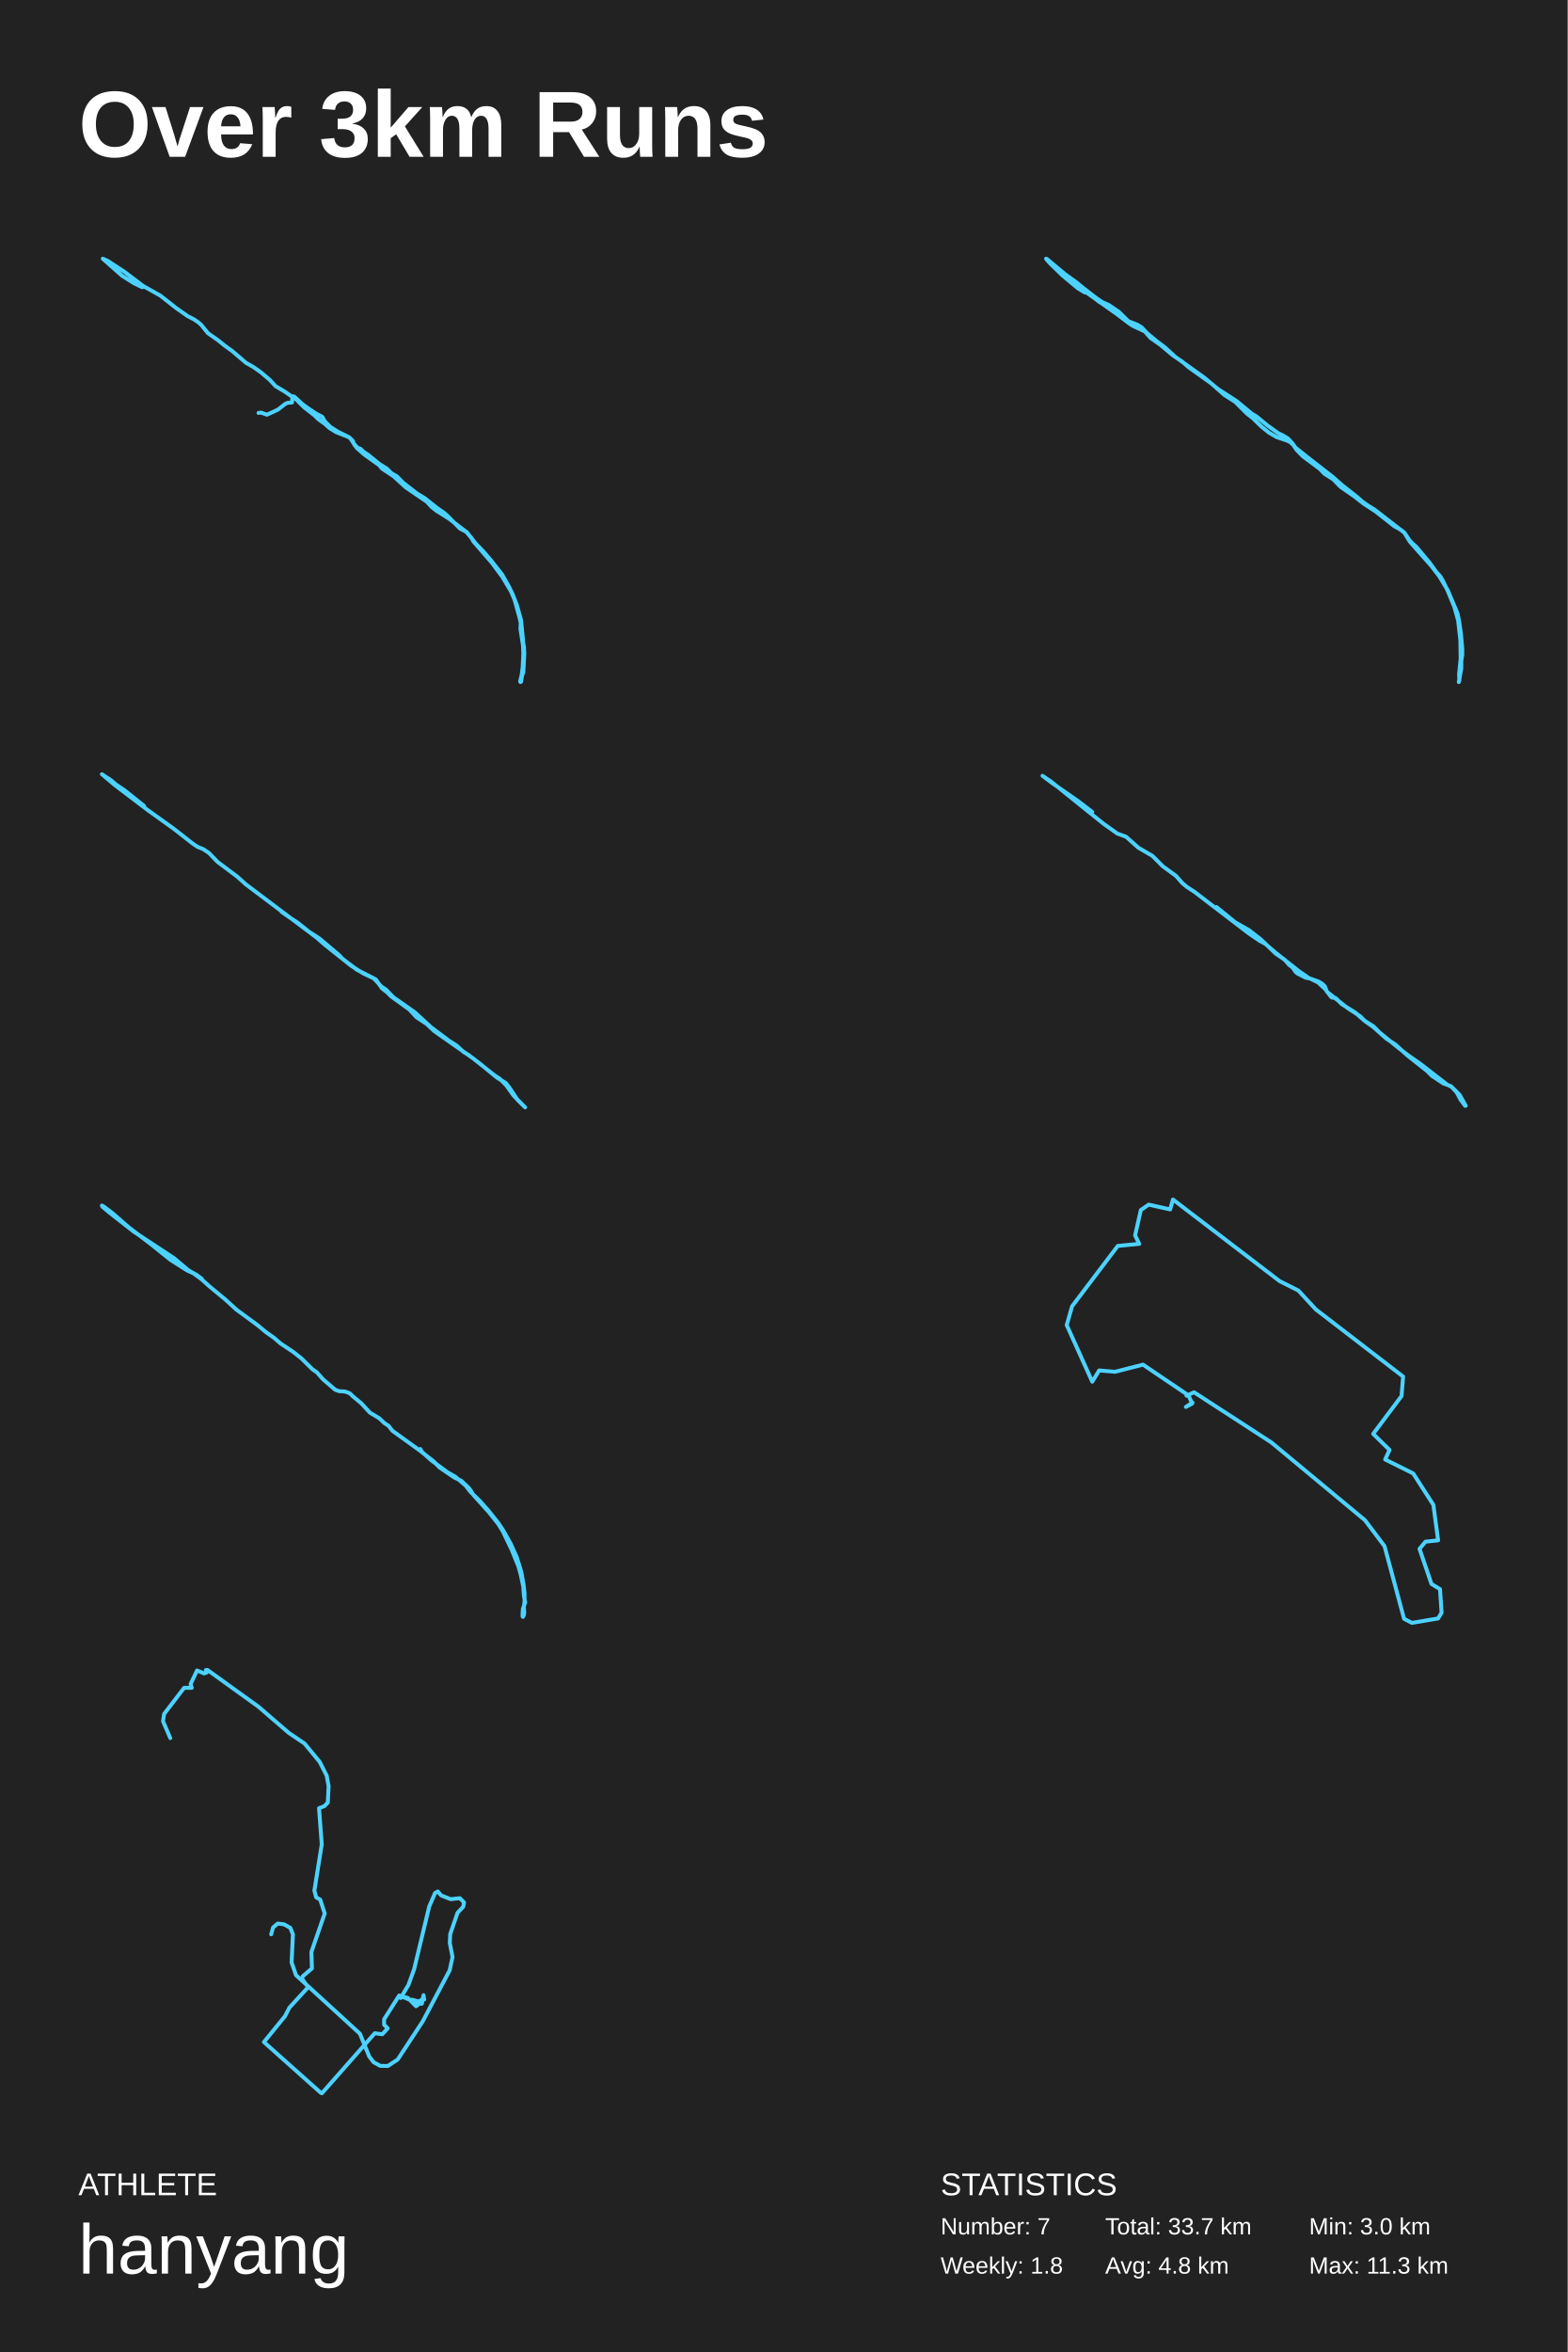
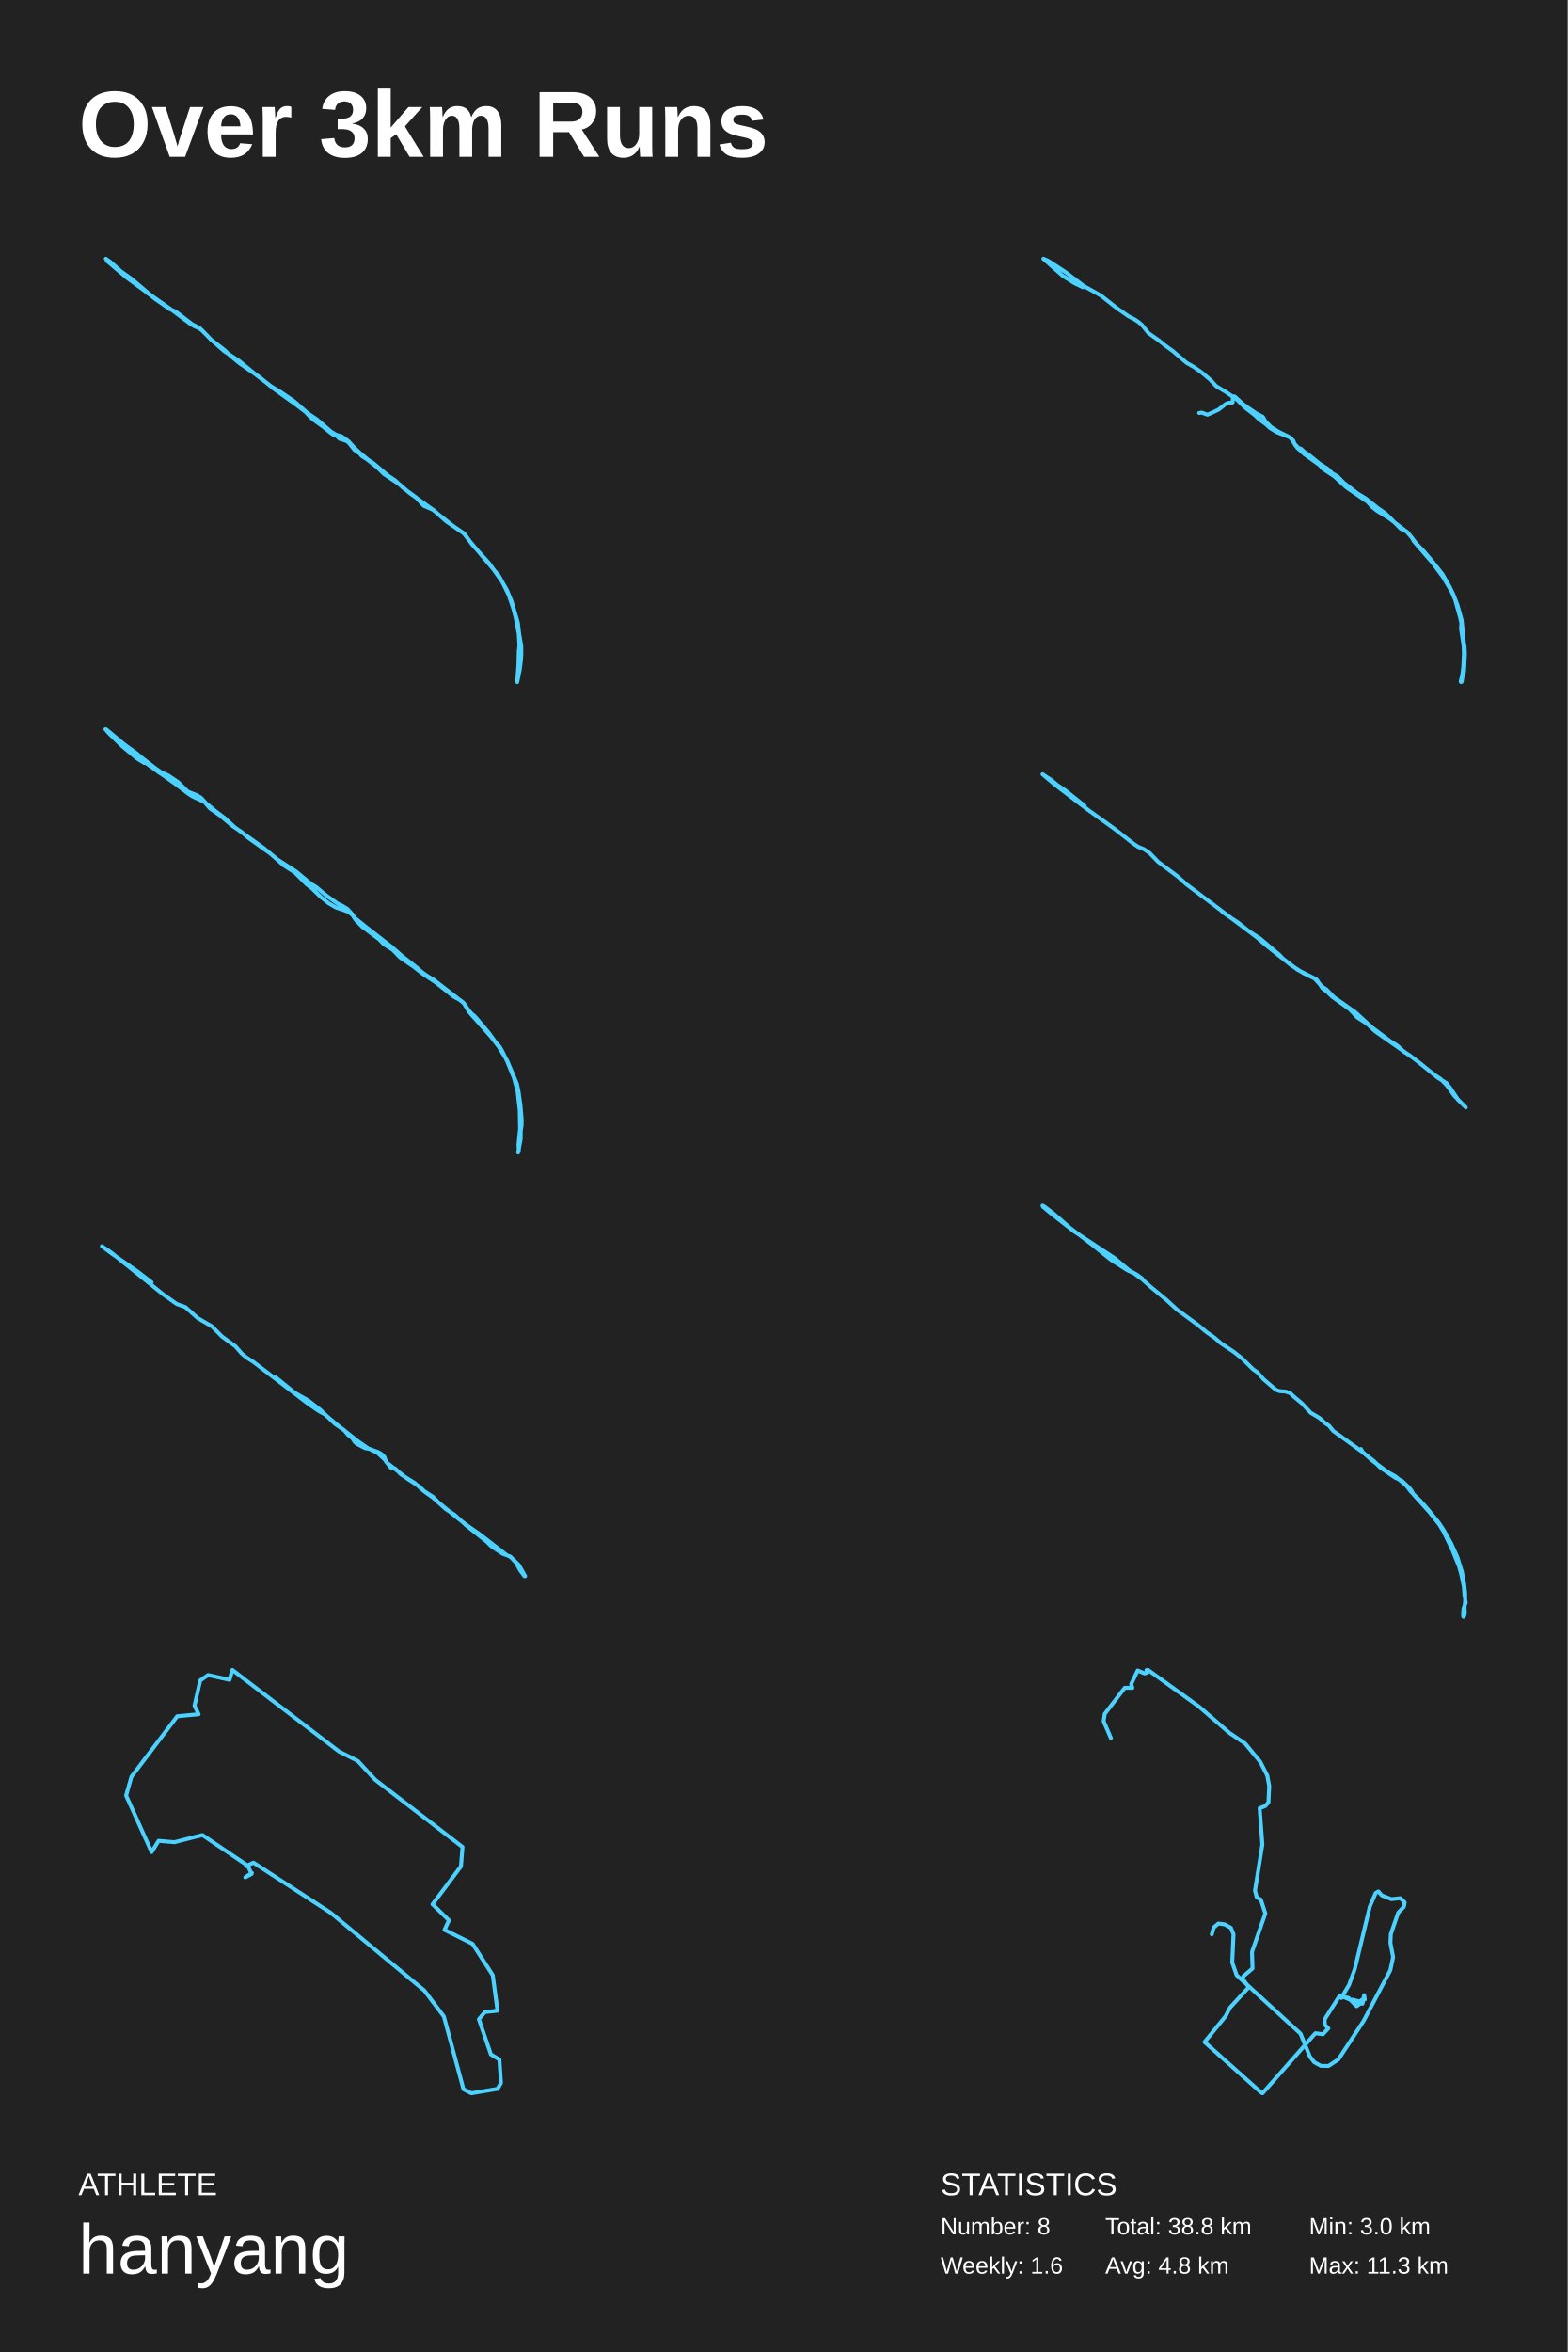
<svg xmlns="http://www.w3.org/2000/svg" baseProfile="full" height="300mm" version="1.1" viewBox="0,0,200,300" width="200mm">
  <defs />
  <rect fill="#222222" height="300" width="200" x="0" y="0" />
  <text fill="#FFFFFF" style="font-size:12px; font-family:Arial; font-weight:bold;" x="10" y="20">Over 3km Runs</text>
  <text fill="#FFFFFF" style="font-size:4px; font-family:Arial" x="10" y="280">ATHLETE</text>
  <text fill="#FFFFFF" style="font-size:9px; font-family:Arial" x="10" y="290">hanyang</text>
  <text fill="#FFFFFF" style="font-size:4px; font-family:Arial" x="120" y="280">STATISTICS</text>
-   <text fill="#FFFFFF" style="font-size:3px; font-family:Arial" x="120" y="285">Number: 7</text>
-   <text fill="#FFFFFF" style="font-size:3px; font-family:Arial" x="120" y="290">Weekly: 1.8</text>
-   <text fill="#FFFFFF" style="font-size:3px; font-family:Arial" x="141" y="285">Total: 33.7 km</text>
+   <text fill="#FFFFFF" style="font-size:3px; font-family:Arial" x="120" y="285">Number: 8</text>
+   <text fill="#FFFFFF" style="font-size:3px; font-family:Arial" x="120" y="290">Weekly: 1.6</text>
+   <text fill="#FFFFFF" style="font-size:3px; font-family:Arial" x="141" y="285">Total: 38.8 km</text>
  <text fill="#FFFFFF" style="font-size:3px; font-family:Arial" x="141" y="290">Avg: 4.8 km</text>
  <text fill="#FFFFFF" style="font-size:3px; font-family:Arial" x="167" y="285">Min: 3.0 km</text>
  <text fill="#FFFFFF" style="font-size:3px; font-family:Arial" x="167" y="290">Max: 11.3 km</text>
-   <polyline fill="none" points="18.162,36.642 17.054,36.109 15.576,35.176 13.113,33.0 13.729,33.266 15.904,34.688 18.244,36.464 20.461,37.707 22.431,39.262 23.95,40.328 24.73,40.727 25.264,41.083 25.674,41.438 26.536,42.504 27.809,43.392 28.63,44.058 29.615,44.768 31.38,46.278 32.324,46.811 33.268,47.477 34.417,48.454 35.156,49.254 36.347,49.964 37.824,50.986 38.81,51.963 40.123,52.984 40.616,53.473 41.478,54.094 42.011,54.583 42.873,55.116 44.556,55.782 45.008,56.226 45.172,56.67 45.542,57.158 46.445,57.958 48.374,59.334 48.743,59.779 50.221,60.756 51.781,62.177 54.449,63.997 55.065,64.663 55.681,65.152 57.24,66.129 59.457,67.816 60.155,68.616 60.36,69.015 60.853,69.593 62.741,71.769 64.096,73.589 65.204,75.454 65.655,76.52 66.271,78.74 66.435,79.451 66.394,80.206 66.723,82.337 66.764,83.359 66.682,85.091 66.558,86.067 66.353,86.911 66.394,87.0 66.476,86.956 66.6,86.201 66.764,85.712 66.805,85.002 66.887,83.403 66.846,82.515 66.764,82.071 66.476,79.096 65.943,77.186 65.409,75.81 64.958,74.877 64.055,73.278 62.659,71.502 61.633,70.303 60.689,69.326 59.539,67.861 58.677,67.417 57.158,65.862 56.666,65.418 55.763,64.797 54.203,63.553 53.177,62.932 51.412,61.555 50.632,60.756 49.934,60.356 49.359,59.779 48.374,59.157 46.896,57.958 46.404,57.647 45.993,57.247 45.624,57.114 45.172,56.626 44.762,56.004 44.474,55.737 43.12,55.071 42.135,54.45 41.437,53.739 41.108,53.162 40.328,52.762 39.343,52.096 38.604,51.563 37.537,50.586 37.332,50.542 37.291,50.675 37.25,51.341 36.675,51.385 36.388,51.519 35.485,52.229 35.033,52.451 34.048,52.895 33.309,52.629 32.981,52.673" stroke="#4dd2ff" stroke-linecap="round" stroke-linejoin="round" stroke-width="0.5" />
-   <polyline fill="none" points="138.406,37.315 137.48,36.748 135.546,35.136 133.935,33.567 133.491,33.044 134.499,33.828 135.385,34.7 136.513,35.528 138.729,37.402 142.475,40.061 144.087,41.281 144.57,41.586 146.061,42.284 146.786,43.112 148.035,43.983 149.646,45.335 150.815,46.119 151.661,46.86 154.481,48.865 156.213,50.39 157.583,51.262 159.114,52.787 159.799,53.31 160.967,54.444 161.893,55.185 162.86,55.751 164.029,56.143 164.552,56.361 164.955,56.71 165.398,57.364 166.204,58.192 168.42,59.848 168.944,60.415 170.112,61.156 171.039,62.114 172.811,63.335 173.979,64.25 175.51,65.252 177.887,67.126 178.693,67.562 179.136,67.911 179.861,69.088 182.601,72.182 183.608,73.49 184.696,75.276 185.945,78.24 186.146,79.199 186.388,80.899 186.549,82.729 186.549,83.513 186.428,84.298 186.428,85.257 186.106,87.0 186.186,86.782 186.146,85.998 186.347,83.993 186.307,81.639 186.025,79.155 185.542,77.412 184.696,75.364 184.091,74.1 183.729,73.49 183.245,72.967 182.399,71.79 180.828,69.916 180.546,69.611 180.224,69.349 179.821,68.913 179.176,67.955 175.349,64.991 174.503,64.468 173.818,63.988 173.174,63.422 171.24,61.896 169.951,60.763 166.808,58.323 165.237,57.059 164.915,56.579 164.311,55.926 163.666,55.533 163.102,55.272 161.692,54.269 160.322,53.136 159.678,52.744 157.784,51.175 155.367,49.606 153.635,48.168 149.928,45.509 148.599,44.289 147.551,43.504 146.343,42.502 145.658,41.761 145.094,41.412 143.966,40.976 142.717,39.756 141.428,38.884 140.622,38.535 139.857,38.012 138.165,36.705 137.319,36.007 135.868,34.961 133.572,33.044 133.451,33.0 133.773,33.392 134.499,33.872 136.11,35.354 140.34,38.579" stroke="#4dd2ff" stroke-linecap="round" stroke-linejoin="round" stroke-width="0.5" />
-   <polyline fill="none" points="18.377,102.795 15.916,100.823 14.823,100.083 14.185,99.541 13.0,98.752 14.641,100.132 18.924,103.386 22.159,105.703 24.62,107.626 25.213,108.02 25.942,108.316 26.671,108.809 27.765,109.943 30.271,111.817 31.365,112.803 40.342,119.557 41.481,120.543 44.762,123.155 46.311,124.141 47.952,124.93 48.727,126.064 49.365,126.557 49.911,127.099 52.235,128.776 53.147,129.762 54.423,130.6 55.425,131.536 60.347,134.987 63.081,137.156 63.765,137.6 64.585,138.438 65.542,139.769 67.0,141.248 66.043,140.311 64.995,138.734 64.539,138.142 63.4,137.452 61.304,135.727 59.754,134.544 59.162,134.198 58.251,133.36 57.248,132.719 55.015,131.043 52.919,129.121 50.185,127.198 49.228,126.212 48.635,125.818 47.678,124.782 45.537,123.698 43.668,122.268 43.258,121.824 40.752,119.705 39.385,118.817 37.972,117.683 36.833,116.944 35.922,116.303" stroke="#4dd2ff" stroke-linecap="round" stroke-linejoin="round" stroke-width="0.5" />
-   <polyline fill="none" points="139.345,103.566 137.585,102.214 134.204,99.859 133.0,98.957 134.111,99.708 140.78,105.069 142.54,106.322 143.652,106.723 145.226,108.126 147.033,109.178 148.329,110.481 150.043,111.733 150.83,112.635 151.432,113.136 152.358,113.737 159.305,119.048 160.695,120 161.436,120.401 162.779,121.554 165.696,123.858 166.993,124.76 168.244,125.211 168.66,125.462 169.031,125.812 169.262,126.464 169.494,126.664 171.902,128.568 173.523,129.62 174.172,130.271 175.237,131.023 176.858,132.476 178.015,133.227 179.497,134.58 182.091,136.634 182.693,137.236 184.129,138.187 184.823,138.438 185.194,138.638 185.842,139.34 186.352,140.292 186.768,140.843 186.907,141.043 187.0,141.043 186.213,139.64 185.101,138.538 184.684,138.388 181.257,135.732 179.683,134.63 178.432,133.678 175.978,131.674 175.237,130.923 173.986,130.121 172.921,129.169 171.161,128.067 170.467,127.365 170.328,127.265 170.003,127.265 169.818,127.165 169.077,126.163 168.151,125.311 167.132,124.81 166.576,124.71 165.511,124.159 165.28,123.958 164.909,123.407 164.446,123.057 163.89,122.405 162.779,121.654 160.834,119.8 159.352,118.648 157.592,117.645 155.184,115.691" stroke="#4dd2ff" stroke-linecap="round" stroke-linejoin="round" stroke-width="0.5" />
-   <polyline fill="none" points="25.73,163.096 25.073,162.608 24.046,162.03 22.198,160.475 17.065,157.099 13.944,154.655 13.041,153.9 13.0,153.767 13.246,153.9 14.355,154.744 16.449,156.566 19.201,158.654 21.747,160.697 23.841,162.03 24.703,162.43 25.73,163.185 26.716,164.074 28.81,165.807 30.165,167.05 32.834,169.005 33.902,169.894 34.97,170.649 35.791,171.36 37.392,172.426 38.46,173.27 39.856,174.647 40.431,175.047 41.211,175.936 42.772,177.268 43.265,177.446 44.004,177.491 44.62,177.713 45.03,178.112 46.098,179.001 47.207,180.2 47.823,180.556 48.398,180.911 49.055,181.533 49.548,181.844 50.081,182.511 53.531,184.998 55.297,186.376 56.077,187.175 57.966,188.464 58.828,188.863 59.732,189.707 60.019,190.063 60.389,190.685 62.36,192.862 63.592,194.416 64.167,195.349 65.275,197.659 66.138,199.792 66.425,200.813 66.754,202.368 66.836,203.523 67.0,204.412 66.713,205.167 66.671,205.744 66.671,206.189 66.713,206.233 66.836,206.011 66.877,205.7 66.836,204.945 66.918,204.234 66.918,203.212 66.795,202.102 66.507,200.503 65.932,198.637 65.152,196.904 64.208,195.216 63.592,194.283 62.278,192.639 61.169,191.396 60.019,190.285 59.403,189.485 58.048,188.33 57.103,187.797 55.05,186.287 53.859,185.221 53.613,184.821" stroke="#4dd2ff" stroke-linecap="round" stroke-linejoin="round" stroke-width="0.5" />
-   <polyline fill="none" points="151.372,178.021 152.338,177.586 162.192,183.982 174.138,193.903 176.632,197.21 179.126,206.478 180.131,207.0 183.47,206.434 183.912,205.695 183.711,202.692 182.625,202.04 181.097,197.558 181.861,196.644 183.47,196.47 182.866,191.945 180.292,187.942 176.712,186.158 177.276,184.939 175.184,182.894 178.804,178.064 179.005,175.584 167.863,167.012 165.651,164.618 163.238,163.4 149.643,153.0 149.281,154.262 146.546,153.653 145.54,154.349 144.816,157.569 145.339,158.657 142.604,158.918 136.772,166.62 136.088,169.013 139.346,176.237 140.231,174.801 142.242,174.975 145.822,174.061 151.614,177.977 152.096,179.022 151.292,179.457 152.137,178.891" stroke="#4dd2ff" stroke-linecap="round" stroke-linejoin="round" stroke-width="0.5" />
-   <polyline fill="none" points="21.724,221.694 20.8,219.552 20.932,218.624 23.489,215.285 24.463,215.285 24.315,214.803 25.14,213.071 26.031,213.446 26.361,213.339 26.262,213.018 26.46,213.0 32.978,217.695 36.823,221.016 38.853,222.391 40.784,224.729 41.675,226.479 41.923,227.818 41.823,229.906 41.394,230.371 40.701,230.638 41.048,235.262 40.107,241.153 40.338,242.01 40.85,242.295 41.427,244.063 39.728,248.972 39.794,251.078 38.622,252.078 38.54,252.417 39.315,253.47 36.922,256.076 36.361,257.165 33.671,260.467 40.916,266.929 41.064,267.0 47.814,259.343 48.771,259.467 49.464,258.718 49.002,258.254 49.002,257.558 50.933,254.523 52.616,255.219 52.566,255.059 53.606,255.344 52.847,255.683 53.986,254.934 54.118,255.041 54.035,254.487 53.87,255.219 53.359,255.54 53.326,255.362 53.87,255.362 52.831,255.469 53.854,255.398 53.821,255.576 53.177,255.54 53.392,255.469 53.111,255.576 53.342,255.487 53.326,255.719 53.078,255.897 52.022,254.826 51.345,254.684 51.114,254.844 52.104,253.184 52.831,251.185 54.761,243.17 55.504,241.456 55.85,241.26 56.279,241.76 57.501,242.242 58.656,242.117 59.2,242.652 59.101,243.206 58.375,243.973 57.435,246.705 57.385,247.829 57.732,249.632 57.369,251.31 53.953,257.79 50.735,262.698 49.481,263.519 48.507,263.502 47.665,263.037 47.104,262.306 45.916,259.396 37.764,251.935 37.203,250.31 37.368,246.722 37.038,245.901 36.246,245.455 35.437,245.348 34.843,245.848 34.596,246.722" stroke="#4dd2ff" stroke-linecap="round" stroke-linejoin="round" stroke-width="0.5" />
+   <polyline fill="none" points="18.674,37.254 16.186,35.431 13.618,33.26 18.072,36.777 18.874,37.428 22.004,39.598 24.331,41.335 24.853,41.639 25.375,41.856 25.856,42.203 26.939,43.332 28.625,44.634 29.387,45.372 30.551,46.327 33.119,48.107 34.924,49.583 37.773,51.623 38.977,52.534 39.539,53.142 39.98,53.533 41.304,54.488 42.147,55.182 42.588,55.486 42.909,55.573 43.31,55.964 44.153,56.224 44.474,56.441 45.236,57.396 45.878,57.83 46.159,58.177 46.801,58.568 48.165,59.653 49.008,60.478 50.974,61.78 52.178,62.822 55.388,65.123 55.869,65.557 57.795,67.076 59.24,68.075 60.283,69.507 62.41,71.851 63.975,74.065 64.657,75.237 65.258,76.669 66.061,79.404 66.221,80.749 66.502,82.399 66.502,83.484 66.462,84.179 66.302,85.437 65.981,87.0 66.141,84.786 66.181,83.093 66.262,82.355 66.181,80.836 65.78,78.753 65.459,77.537 64.897,75.888 64.135,74.325 63.654,73.457 60.002,69.116 59.16,68.031 56.953,66.512 55.267,65.036 54.064,64.515 53.061,63.43 51.456,62.258 50.452,61.303 49.489,60.652 47.644,59.089 47.042,58.698 46.079,57.917 45.236,57.136 44.434,56.267 43.591,55.66 42.869,55.443 42.227,55.052 40.421,53.489 39.258,52.708 37.532,51.189 35.887,50.06 34.603,49.279 32.878,47.976 30.43,45.98 28.625,44.807 26.939,43.332 25.495,41.856 24.492,41.335 22.445,39.772 21.884,39.512 19.235,37.645 16.708,35.518 15.424,34.606 14.059,33.391 13.498,33.0 13.979,33.347 15.905,35.084 17.951,36.603 19.717,38.079 21.723,39.468" stroke="#4dd2ff" stroke-linecap="round" stroke-linejoin="round" stroke-width="0.5" />
+   <polyline fill="none" points="138.162,36.642 137.054,36.109 135.576,35.176 133.113,33.0 133.729,33.266 135.904,34.688 138.244,36.464 140.461,37.707 142.431,39.262 143.95,40.328 144.73,40.727 145.264,41.083 145.674,41.438 146.536,42.504 147.809,43.392 148.63,44.058 149.615,44.768 151.38,46.278 152.324,46.811 153.268,47.477 154.417,48.454 155.156,49.254 156.347,49.964 157.824,50.986 158.81,51.963 160.123,52.984 160.616,53.473 161.478,54.094 162.011,54.583 162.873,55.116 164.556,55.782 165.008,56.226 165.172,56.67 165.542,57.158 166.445,57.958 168.374,59.334 168.743,59.779 170.221,60.756 171.781,62.177 174.449,63.997 175.065,64.663 175.681,65.152 177.24,66.129 179.457,67.816 180.155,68.616 180.36,69.015 180.853,69.593 182.741,71.769 184.096,73.589 185.204,75.454 185.655,76.52 186.271,78.74 186.435,79.451 186.394,80.206 186.723,82.337 186.764,83.359 186.682,85.091 186.558,86.067 186.353,86.911 186.394,87.0 186.476,86.956 186.6,86.201 186.764,85.712 186.805,85.002 186.887,83.403 186.846,82.515 186.764,82.071 186.476,79.096 185.943,77.186 185.409,75.81 184.958,74.877 184.055,73.278 182.659,71.502 181.633,70.303 180.689,69.326 179.539,67.861 178.677,67.417 177.158,65.862 176.666,65.418 175.763,64.797 174.203,63.553 173.177,62.932 171.412,61.555 170.632,60.756 169.934,60.356 169.359,59.779 168.374,59.157 166.896,57.958 166.404,57.647 165.993,57.247 165.624,57.114 165.172,56.626 164.762,56.004 164.474,55.737 163.12,55.071 162.135,54.45 161.437,53.739 161.108,53.162 160.328,52.762 159.343,52.096 158.604,51.563 157.537,50.586 157.332,50.542 157.291,50.675 157.25,51.341 156.675,51.385 156.388,51.519 155.485,52.229 155.033,52.451 154.048,52.895 153.309,52.629 152.981,52.673" stroke="#4dd2ff" stroke-linecap="round" stroke-linejoin="round" stroke-width="0.5" />
+   <polyline fill="none" points="18.406,97.315 17.48,96.748 15.546,95.136 13.935,93.567 13.491,93.044 14.499,93.828 15.385,94.7 16.513,95.528 18.729,97.402 22.475,100.061 24.087,101.281 24.57,101.586 26.061,102.284 26.786,103.112 28.035,103.983 29.646,105.335 30.815,106.119 31.661,106.86 34.481,108.865 36.213,110.39 37.583,111.262 39.114,112.787 39.799,113.31 40.967,114.444 41.893,115.185 42.86,115.751 44.029,116.143 44.552,116.361 44.955,116.71 45.398,117.364 46.204,118.192 48.42,119.848 48.944,120.415 50.112,121.156 51.039,122.114 52.811,123.335 53.979,124.25 55.51,125.252 57.887,127.126 58.693,127.562 59.136,127.911 59.861,129.088 62.601,132.182 63.608,133.49 64.696,135.276 65.945,138.24 66.146,139.199 66.388,140.899 66.549,142.729 66.549,143.513 66.428,144.298 66.428,145.257 66.106,147.0 66.186,146.782 66.146,145.998 66.347,143.993 66.307,141.639 66.025,139.155 65.542,137.412 64.696,135.364 64.091,134.1 63.729,133.49 63.245,132.967 62.399,131.79 60.828,129.916 60.546,129.611 60.224,129.349 59.821,128.913 59.176,127.955 55.349,124.991 54.503,124.468 53.818,123.988 53.174,123.422 51.24,121.896 49.951,120.763 46.808,118.323 45.237,117.059 44.915,116.579 44.311,115.926 43.666,115.533 43.102,115.272 41.692,114.269 40.322,113.136 39.678,112.744 37.784,111.175 35.367,109.606 33.635,108.168 29.928,105.509 28.599,104.289 27.551,103.504 26.343,102.502 25.658,101.761 25.094,101.412 23.966,100.976 22.717,99.756 21.428,98.884 20.622,98.535 19.857,98.012 18.165,96.705 17.319,96.007 15.868,94.961 13.572,93.044 13.451,93.0 13.773,93.392 14.499,93.872 16.11,95.354 20.34,98.579" stroke="#4dd2ff" stroke-linecap="round" stroke-linejoin="round" stroke-width="0.5" />
+   <polyline fill="none" points="138.377,102.795 135.916,100.823 134.823,100.083 134.185,99.541 133.0,98.752 134.641,100.132 138.924,103.386 142.159,105.703 144.62,107.626 145.213,108.02 145.942,108.316 146.671,108.809 147.765,109.943 150.271,111.817 151.365,112.803 160.342,119.557 161.481,120.543 164.762,123.155 166.311,124.141 167.952,124.93 168.727,126.064 169.365,126.557 169.911,127.099 172.235,128.776 173.147,129.762 174.423,130.6 175.425,131.536 180.347,134.987 183.081,137.156 183.765,137.6 184.585,138.438 185.542,139.769 187.0,141.248 186.043,140.311 184.995,138.734 184.539,138.142 183.4,137.452 181.304,135.727 179.754,134.544 179.162,134.198 178.251,133.36 177.248,132.719 175.015,131.043 172.919,129.121 170.185,127.198 169.228,126.212 168.635,125.818 167.678,124.782 165.537,123.698 163.668,122.268 163.258,121.824 160.752,119.705 159.385,118.817 157.972,117.683 156.833,116.944 155.922,116.303" stroke="#4dd2ff" stroke-linecap="round" stroke-linejoin="round" stroke-width="0.5" />
+   <polyline fill="none" points="19.345,163.566 17.585,162.214 14.204,159.859 13.0,158.957 14.111,159.708 20.78,165.069 22.54,166.322 23.652,166.723 25.226,168.126 27.033,169.178 28.329,170.481 30.043,171.733 30.83,172.635 31.432,173.136 32.358,173.737 39.305,179.048 40.695,180 41.436,180.401 42.779,181.554 45.696,183.858 46.993,184.76 48.244,185.211 48.66,185.462 49.031,185.812 49.262,186.464 49.494,186.664 51.902,188.568 53.523,189.62 54.172,190.271 55.237,191.023 56.858,192.476 58.015,193.227 59.497,194.58 62.091,196.634 62.693,197.236 64.129,198.187 64.823,198.438 65.194,198.638 65.842,199.34 66.352,200.292 66.768,200.843 66.907,201.043 67.0,201.043 66.213,199.64 65.101,198.538 64.684,198.388 61.257,195.732 59.683,194.63 58.432,193.678 55.978,191.674 55.237,190.923 53.986,190.121 52.921,189.169 51.161,188.067 50.467,187.365 50.328,187.265 50.003,187.265 49.818,187.165 49.077,186.163 48.151,185.311 47.132,184.81 46.576,184.71 45.511,184.159 45.28,183.958 44.909,183.407 44.446,183.057 43.89,182.405 42.779,181.654 40.834,179.8 39.352,178.648 37.592,177.645 35.184,175.691" stroke="#4dd2ff" stroke-linecap="round" stroke-linejoin="round" stroke-width="0.5" />
+   <polyline fill="none" points="145.73,163.096 145.073,162.608 144.046,162.03 142.198,160.475 137.065,157.099 133.944,154.655 133.041,153.9 133.0,153.767 133.246,153.9 134.355,154.744 136.449,156.566 139.201,158.654 141.747,160.697 143.841,162.03 144.703,162.43 145.73,163.185 146.716,164.074 148.81,165.807 150.165,167.05 152.834,169.005 153.902,169.894 154.97,170.649 155.791,171.36 157.392,172.426 158.46,173.27 159.856,174.647 160.431,175.047 161.211,175.936 162.772,177.268 163.265,177.446 164.004,177.491 164.62,177.713 165.03,178.112 166.098,179.001 167.207,180.2 167.823,180.556 168.398,180.911 169.055,181.533 169.548,181.844 170.081,182.511 173.531,184.998 175.297,186.376 176.077,187.175 177.966,188.464 178.828,188.863 179.732,189.707 180.019,190.063 180.389,190.685 182.36,192.862 183.592,194.416 184.167,195.349 185.275,197.659 186.138,199.792 186.425,200.813 186.754,202.368 186.836,203.523 187.0,204.412 186.713,205.167 186.671,205.744 186.671,206.189 186.713,206.233 186.836,206.011 186.877,205.7 186.836,204.945 186.918,204.234 186.918,203.212 186.795,202.102 186.507,200.503 185.932,198.637 185.152,196.904 184.208,195.216 183.592,194.283 182.278,192.639 181.169,191.396 180.019,190.285 179.403,189.485 178.048,188.33 177.103,187.797 175.05,186.287 173.859,185.221 173.613,184.821" stroke="#4dd2ff" stroke-linecap="round" stroke-linejoin="round" stroke-width="0.5" />
+   <polyline fill="none" points="31.372,238.021 32.338,237.586 42.192,243.982 54.138,253.903 56.632,257.21 59.126,266.478 60.131,267.0 63.47,266.434 63.912,265.695 63.711,262.692 62.625,262.04 61.097,257.558 61.861,256.644 63.47,256.47 62.866,251.945 60.292,247.942 56.712,246.158 57.276,244.939 55.184,242.894 58.804,238.064 59.005,235.584 47.863,227.012 45.651,224.618 43.238,223.4 29.643,213.0 29.281,214.262 26.546,213.653 25.54,214.349 24.816,217.569 25.339,218.657 22.604,218.918 16.772,226.62 16.088,229.013 19.346,236.237 20.231,234.801 22.242,234.975 25.822,234.061 31.614,237.977 32.096,239.022 31.292,239.457 32.137,238.891" stroke="#4dd2ff" stroke-linecap="round" stroke-linejoin="round" stroke-width="0.5" />
+   <polyline fill="none" points="141.724,221.694 140.8,219.552 140.932,218.624 143.489,215.285 144.463,215.285 144.315,214.803 145.14,213.071 146.031,213.446 146.361,213.339 146.262,213.018 146.46,213.0 152.978,217.695 156.823,221.016 158.853,222.391 160.784,224.729 161.675,226.479 161.923,227.818 161.823,229.906 161.394,230.371 160.701,230.638 161.048,235.262 160.107,241.153 160.338,242.01 160.85,242.295 161.427,244.063 159.728,248.972 159.794,251.078 158.622,252.078 158.54,252.417 159.315,253.47 156.922,256.076 156.361,257.165 153.671,260.467 160.916,266.929 161.064,267.0 167.814,259.343 168.771,259.467 169.464,258.718 169.002,258.254 169.002,257.558 170.933,254.523 172.616,255.219 172.566,255.059 173.606,255.344 172.847,255.683 173.986,254.934 174.118,255.041 174.035,254.487 173.87,255.219 173.359,255.54 173.326,255.362 173.87,255.362 172.831,255.469 173.854,255.398 173.821,255.576 173.177,255.54 173.392,255.469 173.111,255.576 173.342,255.487 173.326,255.719 173.078,255.897 172.022,254.826 171.345,254.684 171.114,254.844 172.104,253.184 172.831,251.185 174.761,243.17 175.504,241.456 175.85,241.26 176.279,241.76 177.501,242.242 178.656,242.117 179.2,242.652 179.101,243.206 178.375,243.973 177.435,246.705 177.385,247.829 177.732,249.632 177.369,251.31 173.953,257.79 170.735,262.698 169.481,263.519 168.507,263.502 167.665,263.037 167.104,262.306 165.916,259.396 157.764,251.935 157.203,250.31 157.368,246.722 157.038,245.901 156.246,245.455 155.437,245.348 154.843,245.848 154.596,246.722" stroke="#4dd2ff" stroke-linecap="round" stroke-linejoin="round" stroke-width="0.5" />
</svg>
